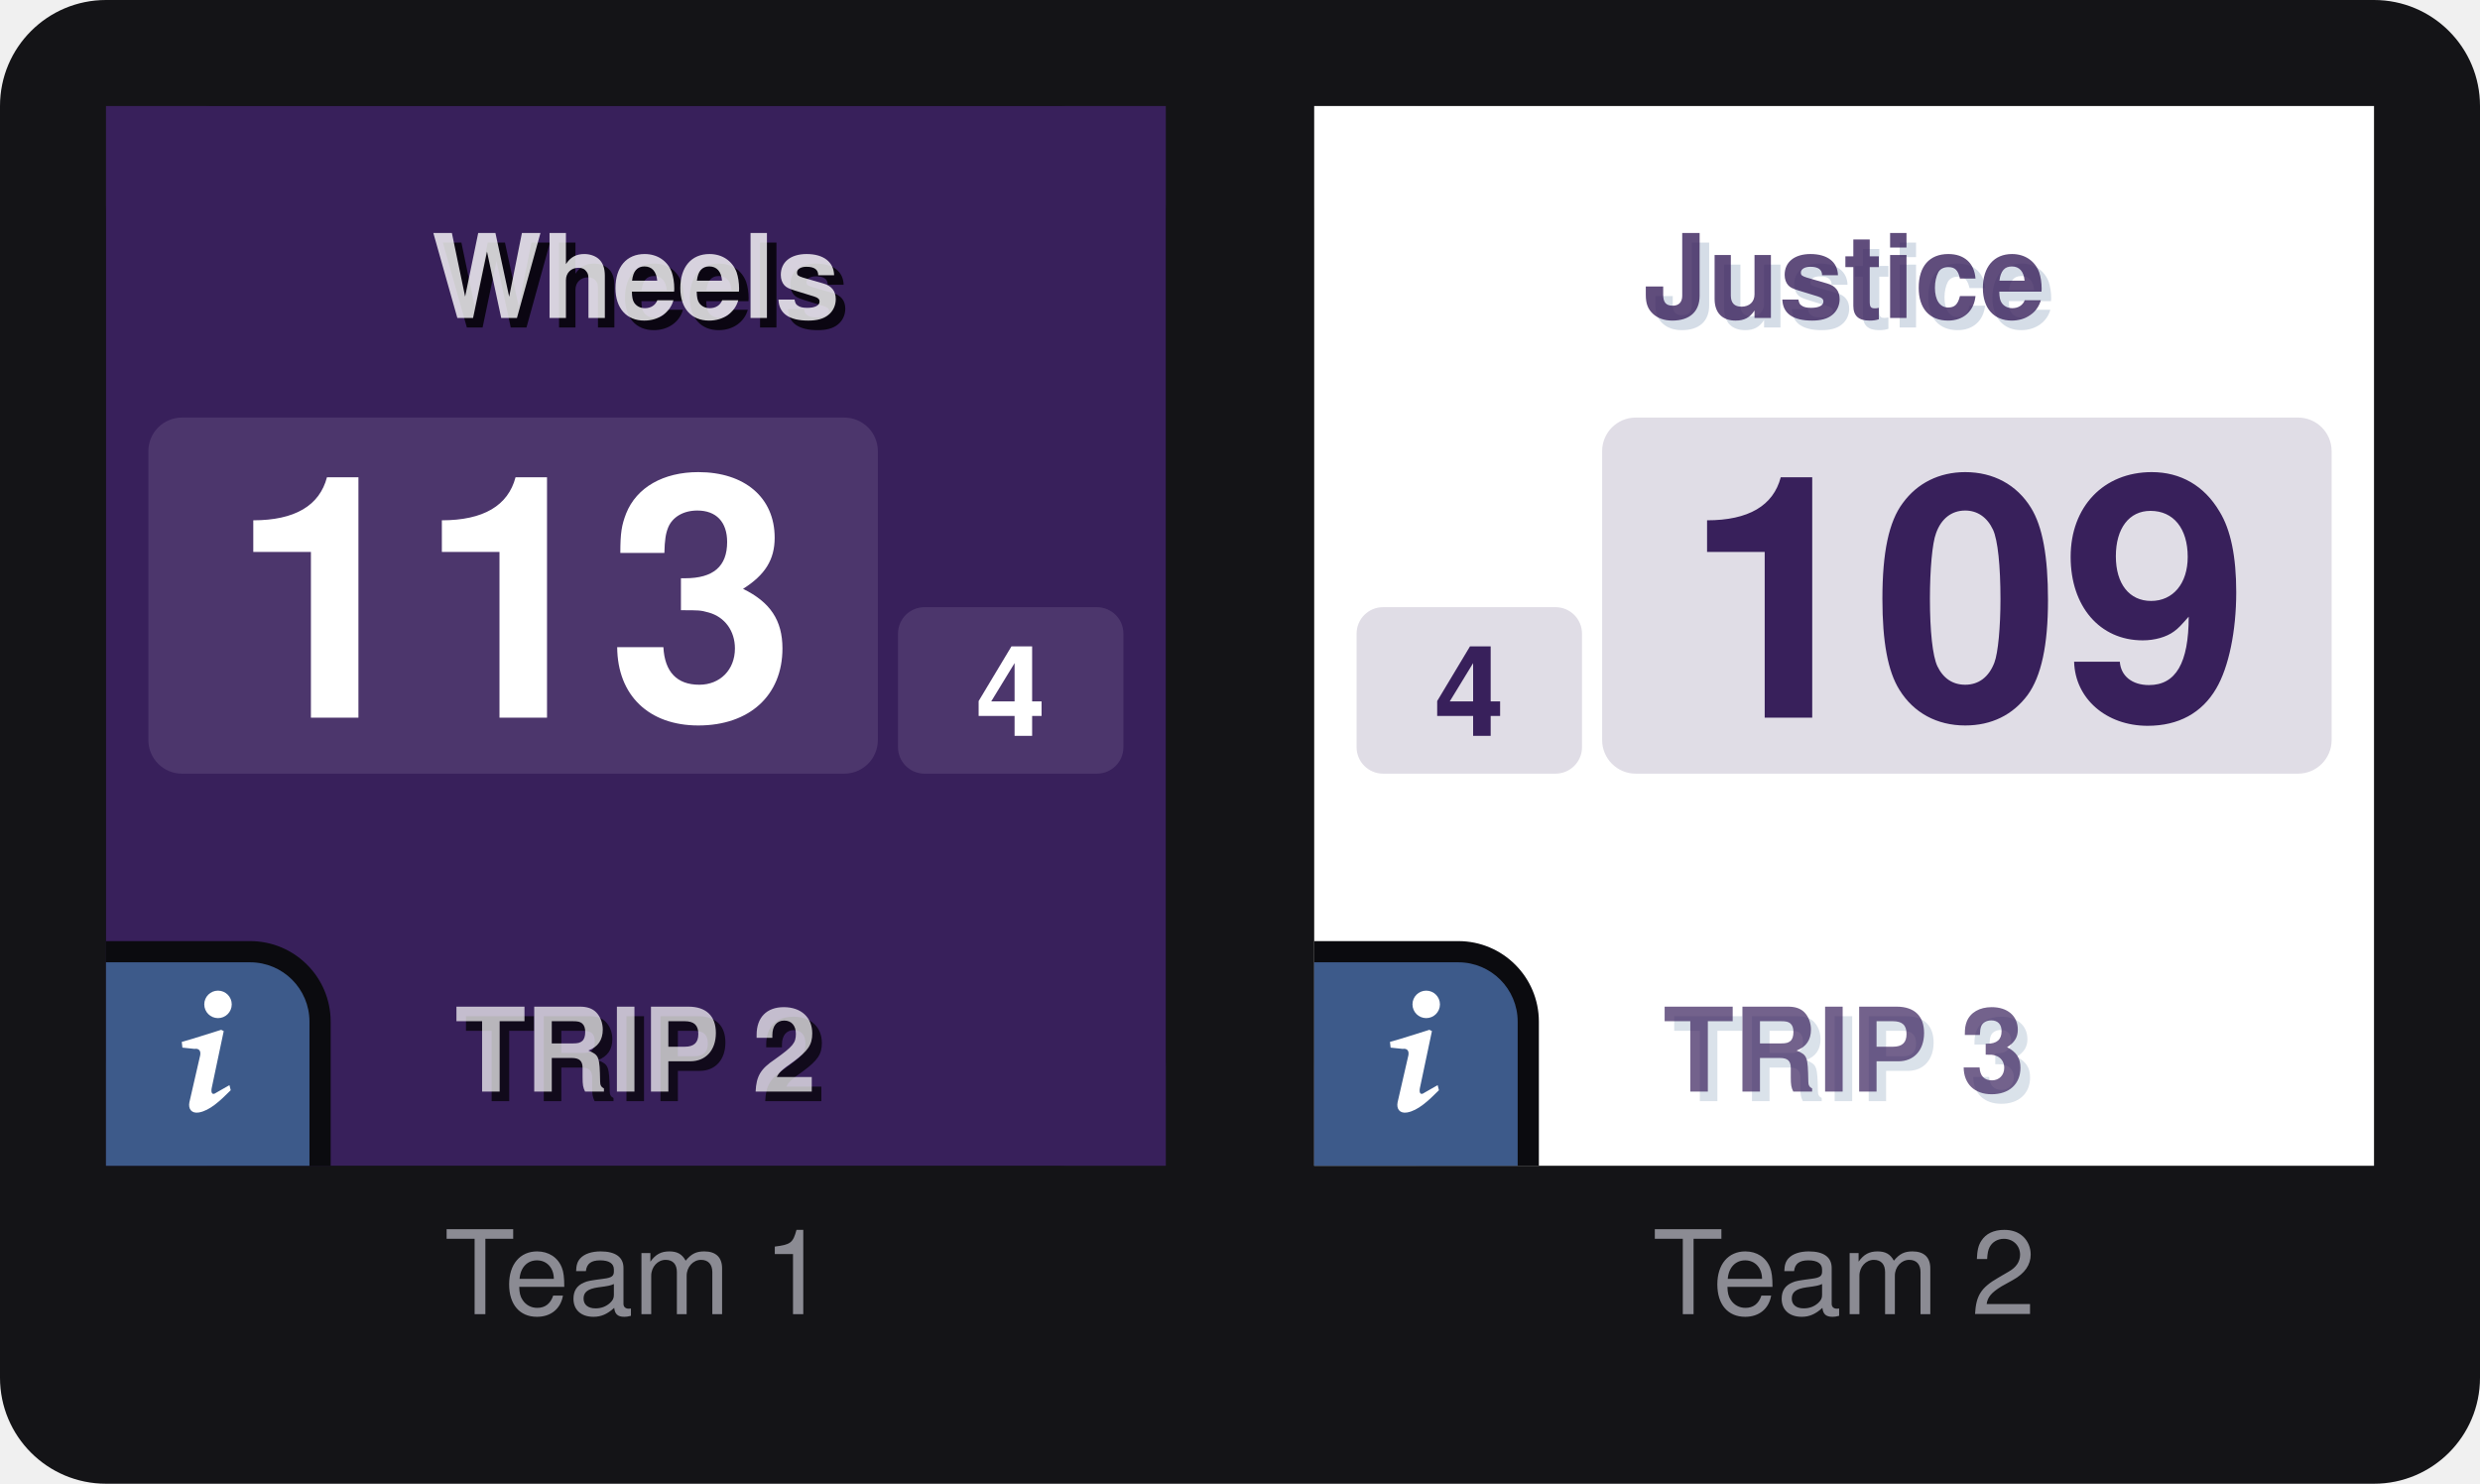
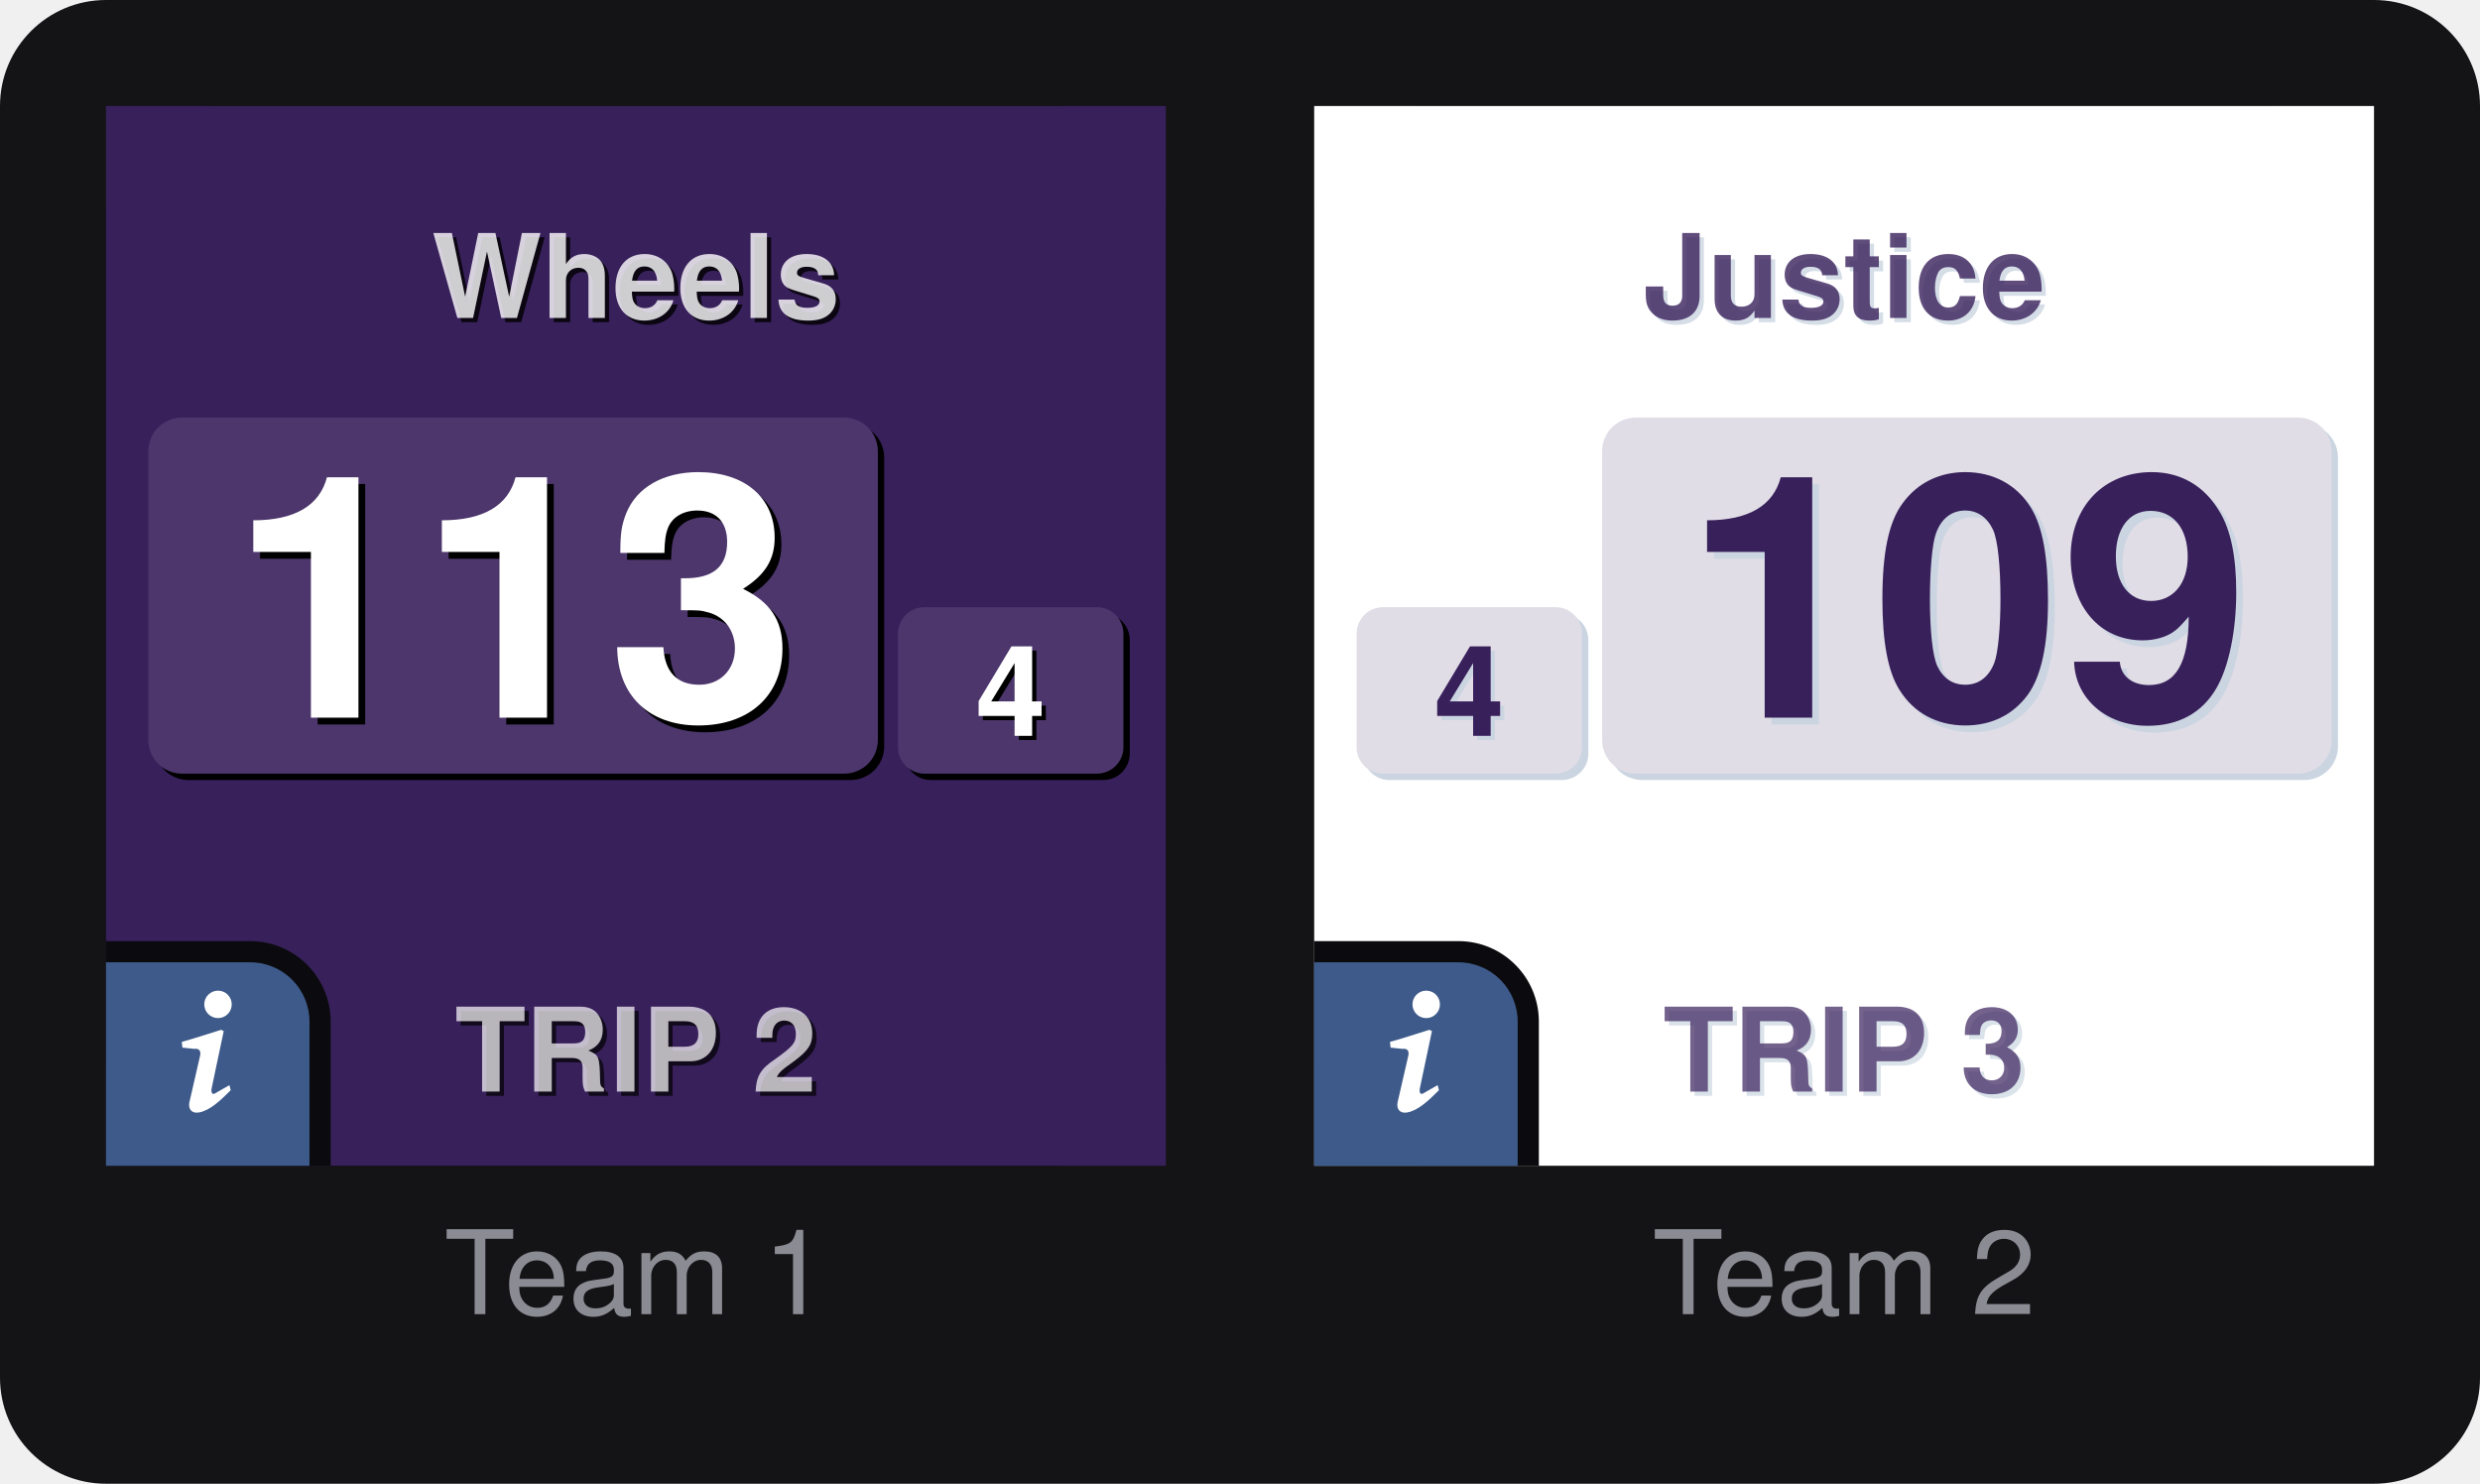
<svg xmlns="http://www.w3.org/2000/svg" viewBox="0 0 234 140" width="234" height="140" role="img" aria-label="Example buttons">
  <rect width="234" height="140" rx="10" fill="#141417" />
  <svg x="10" y="10" width="100" height="100" viewBox="0 0 100 100">
    <rect width="100" height="100" rx="10" fill="#000000" />
    <g clip-path="inset(0 round 10px)">
      <rect width="100" height="100" fill="#38205b" />
+       <g transform="translate(0.6 0.6)">
+         <rect x="4" y="29.4" width="68.83" height="33.6" rx="3.17" fill="#000000" />
+       </g>
      <rect x="4" y="29.4" width="68.83" height="33.6" rx="3.17" fill="#4c366c" />
+       <g transform="translate(0.6 0.6)">
+         <rect x="74.73" y="47.29" width="21.27" height="15.71" rx="2.5" fill="#000000" />
+       </g>
      <rect x="74.73" y="47.29" width="21.27" height="15.71" rx="2.5" fill="#4c366c" />
-       <text x="50.9" y="20.9" fill="#000000" font-family="'Helvetica Neue', Helvetica, Arial, sans-serif" font-size="11" font-weight="700" text-anchor="middle" opacity="0.8">Wheels</text>
+       <text x="50.4" y="20.4" fill="#000000" font-family="'Helvetica Neue', Helvetica, Arial, sans-serif" font-size="11" font-weight="700" text-anchor="middle" opacity="0.8">Wheels</text>
      <text x="50" y="20" fill="#ffffff" font-family="'Helvetica Neue', Helvetica, Arial, sans-serif" font-size="11" font-weight="700" text-anchor="middle" opacity="0.8">Wheels</text>
+       <text x="39.05" y="58.36" fill="#000000" font-family="'Helvetica Neue', Helvetica, Arial, sans-serif" font-size="32" font-weight="700" text-anchor="middle">113</text>
      <text x="38.414" y="57.72" fill="#ffffff" font-family="'Helvetica Neue', Helvetica, Arial, sans-serif" font-size="32" font-weight="700" text-anchor="middle">113</text>
+       <text x="85.77" y="59.83" fill="#000000" font-family="'Helvetica Neue', Helvetica, Arial, sans-serif" font-size="11.9" font-weight="700" text-anchor="middle">4</text>
      <text x="85.366" y="59.43" fill="#ffffff" font-family="'Helvetica Neue', Helvetica, Arial, sans-serif" font-size="11.9" font-weight="700" text-anchor="middle">4</text>
-       <text x="50.9" y="93.9" fill="#000000" font-family="'Helvetica Neue', Helvetica, Arial, sans-serif" font-size="11" font-weight="700" text-anchor="middle" opacity="0.7">TRIP 2</text>
+       <text x="50.4" y="93.4" fill="#000000" font-family="'Helvetica Neue', Helvetica, Arial, sans-serif" font-size="11" font-weight="700" text-anchor="middle" opacity="0.7">TRIP 2</text>
      <text x="50" y="93" fill="#ffffff" font-family="'Helvetica Neue', Helvetica, Arial, sans-serif" font-size="11" font-weight="700" text-anchor="middle" opacity="0.7">TRIP 2</text>
      <path d="M 0 78.8 H 13.6 A 7.6 7.6 0 0 1 21.2 86.4 V 100 H 0 Z" fill="#0b0b0f" />
      <path d="M 0 80.8 H 13.6 A 5.6 5.6 0 0 1 19.2 86.4 V 100 H 0 Z" fill="#3d5a8a" />
      <g transform="translate(7.15 83.45) scale(0.12)" fill="#ffffff">
        <circle cx="28.5" cy="11" r="10.8" />
        <path d="M 0.5 45 L 0 40.5 C 11 37.5 21 34 31 31 L 33 32 L 23.5 77 C 22.8 81 24.3 82.5 27 80.5 L 37.5 74.5 L 38.5 78.5 C 30 87 22 94.5 13.5 96 C 7.5 97 5 93 6 88 L 14.5 51 C 15.2 47 13 45.5 10 46 Z" />
      </g>
    </g>
  </svg>
  <text x="60" y="124" font-family="'Helvetica Neue', Helvetica, Arial, sans-serif" font-size="11" font-weight="normal" fill="#8b8b93" text-anchor="middle">Team 1</text>
  <svg x="124" y="10" width="100" height="100" viewBox="0 0 100 100">
    <rect width="100" height="100" rx="10" fill="#000000" />
    <g clip-path="inset(0 round 10px)">
      <rect width="100" height="100" fill="#ffffff" />
+       <g transform="translate(0.6 0.6)">
+         <rect x="27.17" y="29.4" width="68.83" height="33.6" rx="3.17" fill="#cbd5e1" />
+       </g>
      <rect x="27.17" y="29.4" width="68.83" height="33.6" rx="3.17" fill="#e0dde6" />
+       <g transform="translate(0.6 0.6)">
+         <rect x="4" y="47.29" width="21.27" height="15.71" rx="2.5" fill="#cbd5e1" />
+       </g>
      <rect x="4" y="47.29" width="21.27" height="15.71" rx="2.5" fill="#e0dde6" />
-       <text x="50.9" y="20.9" fill="#cbd5e1" font-family="'Helvetica Neue', Helvetica, Arial, sans-serif" font-size="11" font-weight="700" text-anchor="middle" opacity="0.8">Justice</text>
+       <text x="50.4" y="20.4" fill="#cbd5e1" font-family="'Helvetica Neue', Helvetica, Arial, sans-serif" font-size="11" font-weight="700" text-anchor="middle" opacity="0.8">Justice</text>
      <text x="50" y="20" fill="#38205b" font-family="'Helvetica Neue', Helvetica, Arial, sans-serif" font-size="11" font-weight="700" text-anchor="middle" opacity="0.8">Justice</text>
+       <text x="62.23" y="58.36" fill="#cbd5e1" font-family="'Helvetica Neue', Helvetica, Arial, sans-serif" font-size="32" font-weight="700" text-anchor="middle">109</text>
      <text x="61.586" y="57.72" fill="#38205b" font-family="'Helvetica Neue', Helvetica, Arial, sans-serif" font-size="32" font-weight="700" text-anchor="middle">109</text>
+       <text x="15.03" y="59.83" fill="#cbd5e1" font-family="'Helvetica Neue', Helvetica, Arial, sans-serif" font-size="11.9" font-weight="700" text-anchor="middle">4</text>
      <text x="14.634" y="59.43" fill="#38205b" font-family="'Helvetica Neue', Helvetica, Arial, sans-serif" font-size="11.9" font-weight="700" text-anchor="middle">4</text>
-       <text x="50.9" y="93.9" fill="#cbd5e1" font-family="'Helvetica Neue', Helvetica, Arial, sans-serif" font-size="11" font-weight="700" text-anchor="middle" opacity="0.7">TRIP 3</text>
+       <text x="50.4" y="93.4" fill="#cbd5e1" font-family="'Helvetica Neue', Helvetica, Arial, sans-serif" font-size="11" font-weight="700" text-anchor="middle" opacity="0.7">TRIP 3</text>
      <text x="50" y="93" fill="#38205b" font-family="'Helvetica Neue', Helvetica, Arial, sans-serif" font-size="11" font-weight="700" text-anchor="middle" opacity="0.7">TRIP 3</text>
      <path d="M 0 78.8 H 13.6 A 7.6 7.6 0 0 1 21.2 86.4 V 100 H 0 Z" fill="#0b0b0f" />
      <path d="M 0 80.8 H 13.6 A 5.6 5.6 0 0 1 19.2 86.4 V 100 H 0 Z" fill="#3d5a8a" />
      <g transform="translate(7.15 83.45) scale(0.12)" fill="#ffffff">
        <circle cx="28.5" cy="11" r="10.8" />
        <path d="M 0.5 45 L 0 40.5 C 11 37.5 21 34 31 31 L 33 32 L 23.5 77 C 22.8 81 24.3 82.5 27 80.5 L 37.5 74.5 L 38.5 78.5 C 30 87 22 94.5 13.5 96 C 7.5 97 5 93 6 88 L 14.5 51 C 15.2 47 13 45.5 10 46 Z" />
      </g>
    </g>
  </svg>
  <text x="174" y="124" font-family="'Helvetica Neue', Helvetica, Arial, sans-serif" font-size="11" font-weight="normal" fill="#8b8b93" text-anchor="middle">Team 2</text>
</svg>
